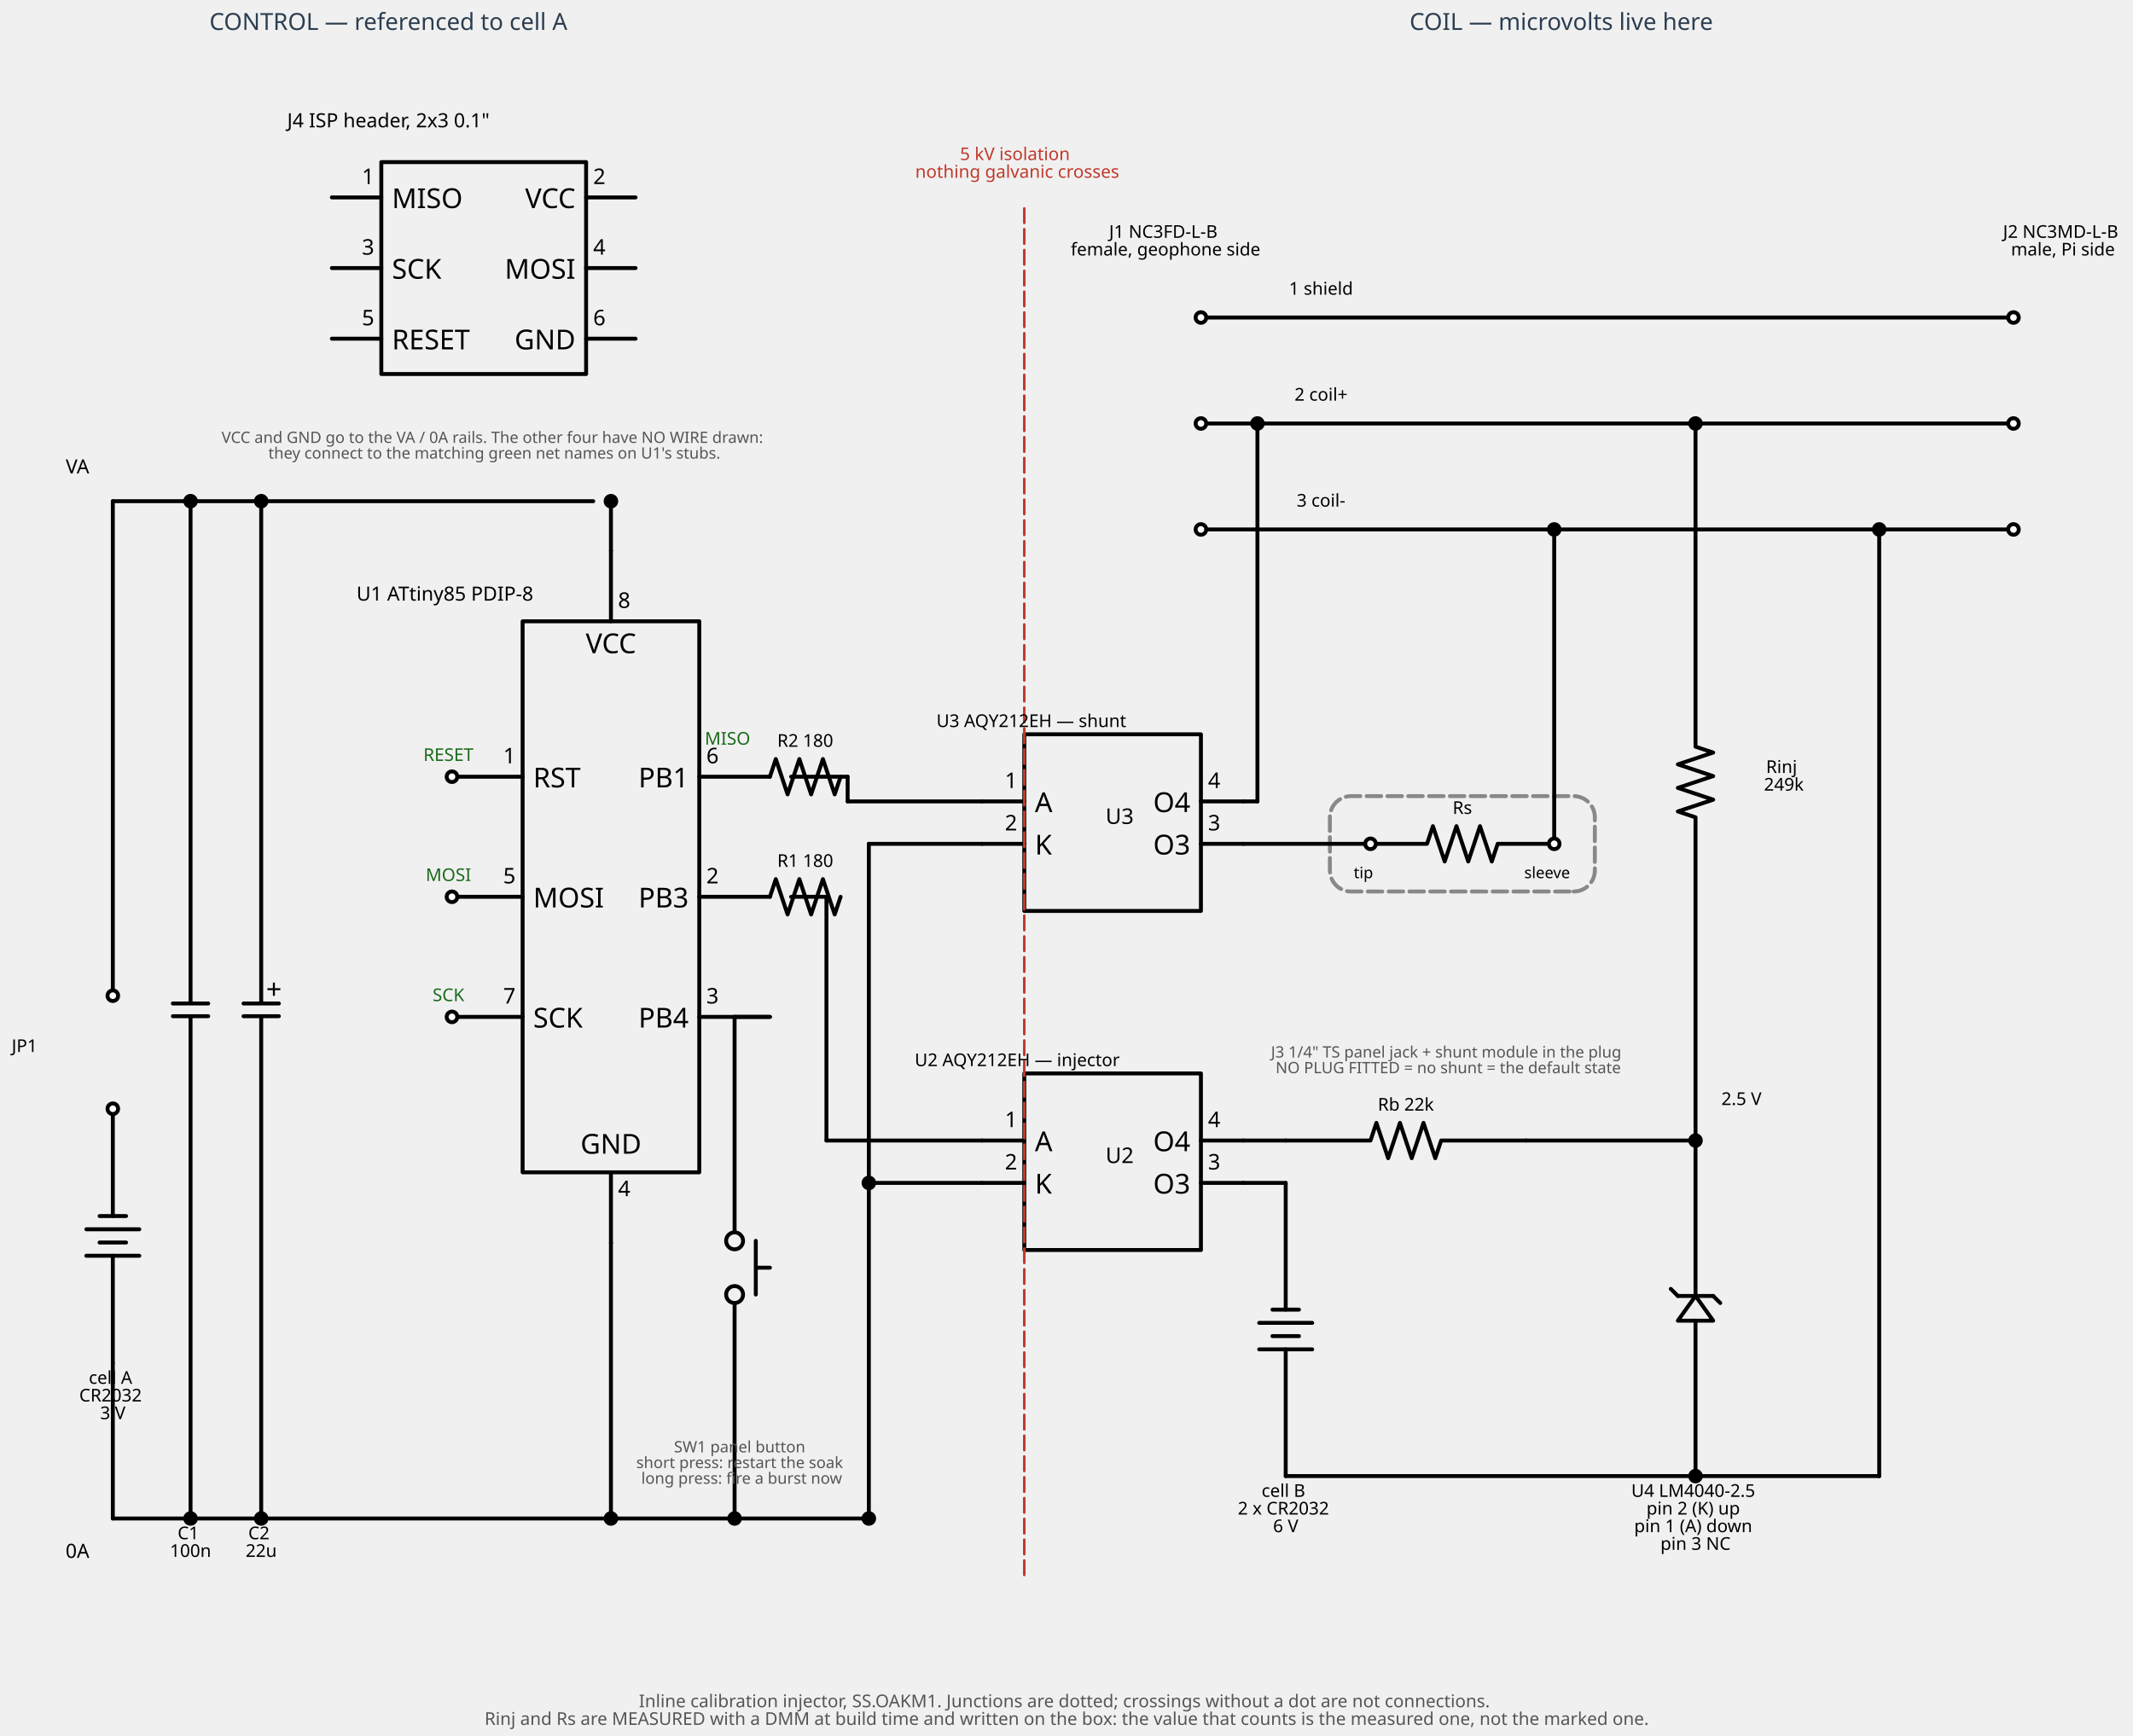
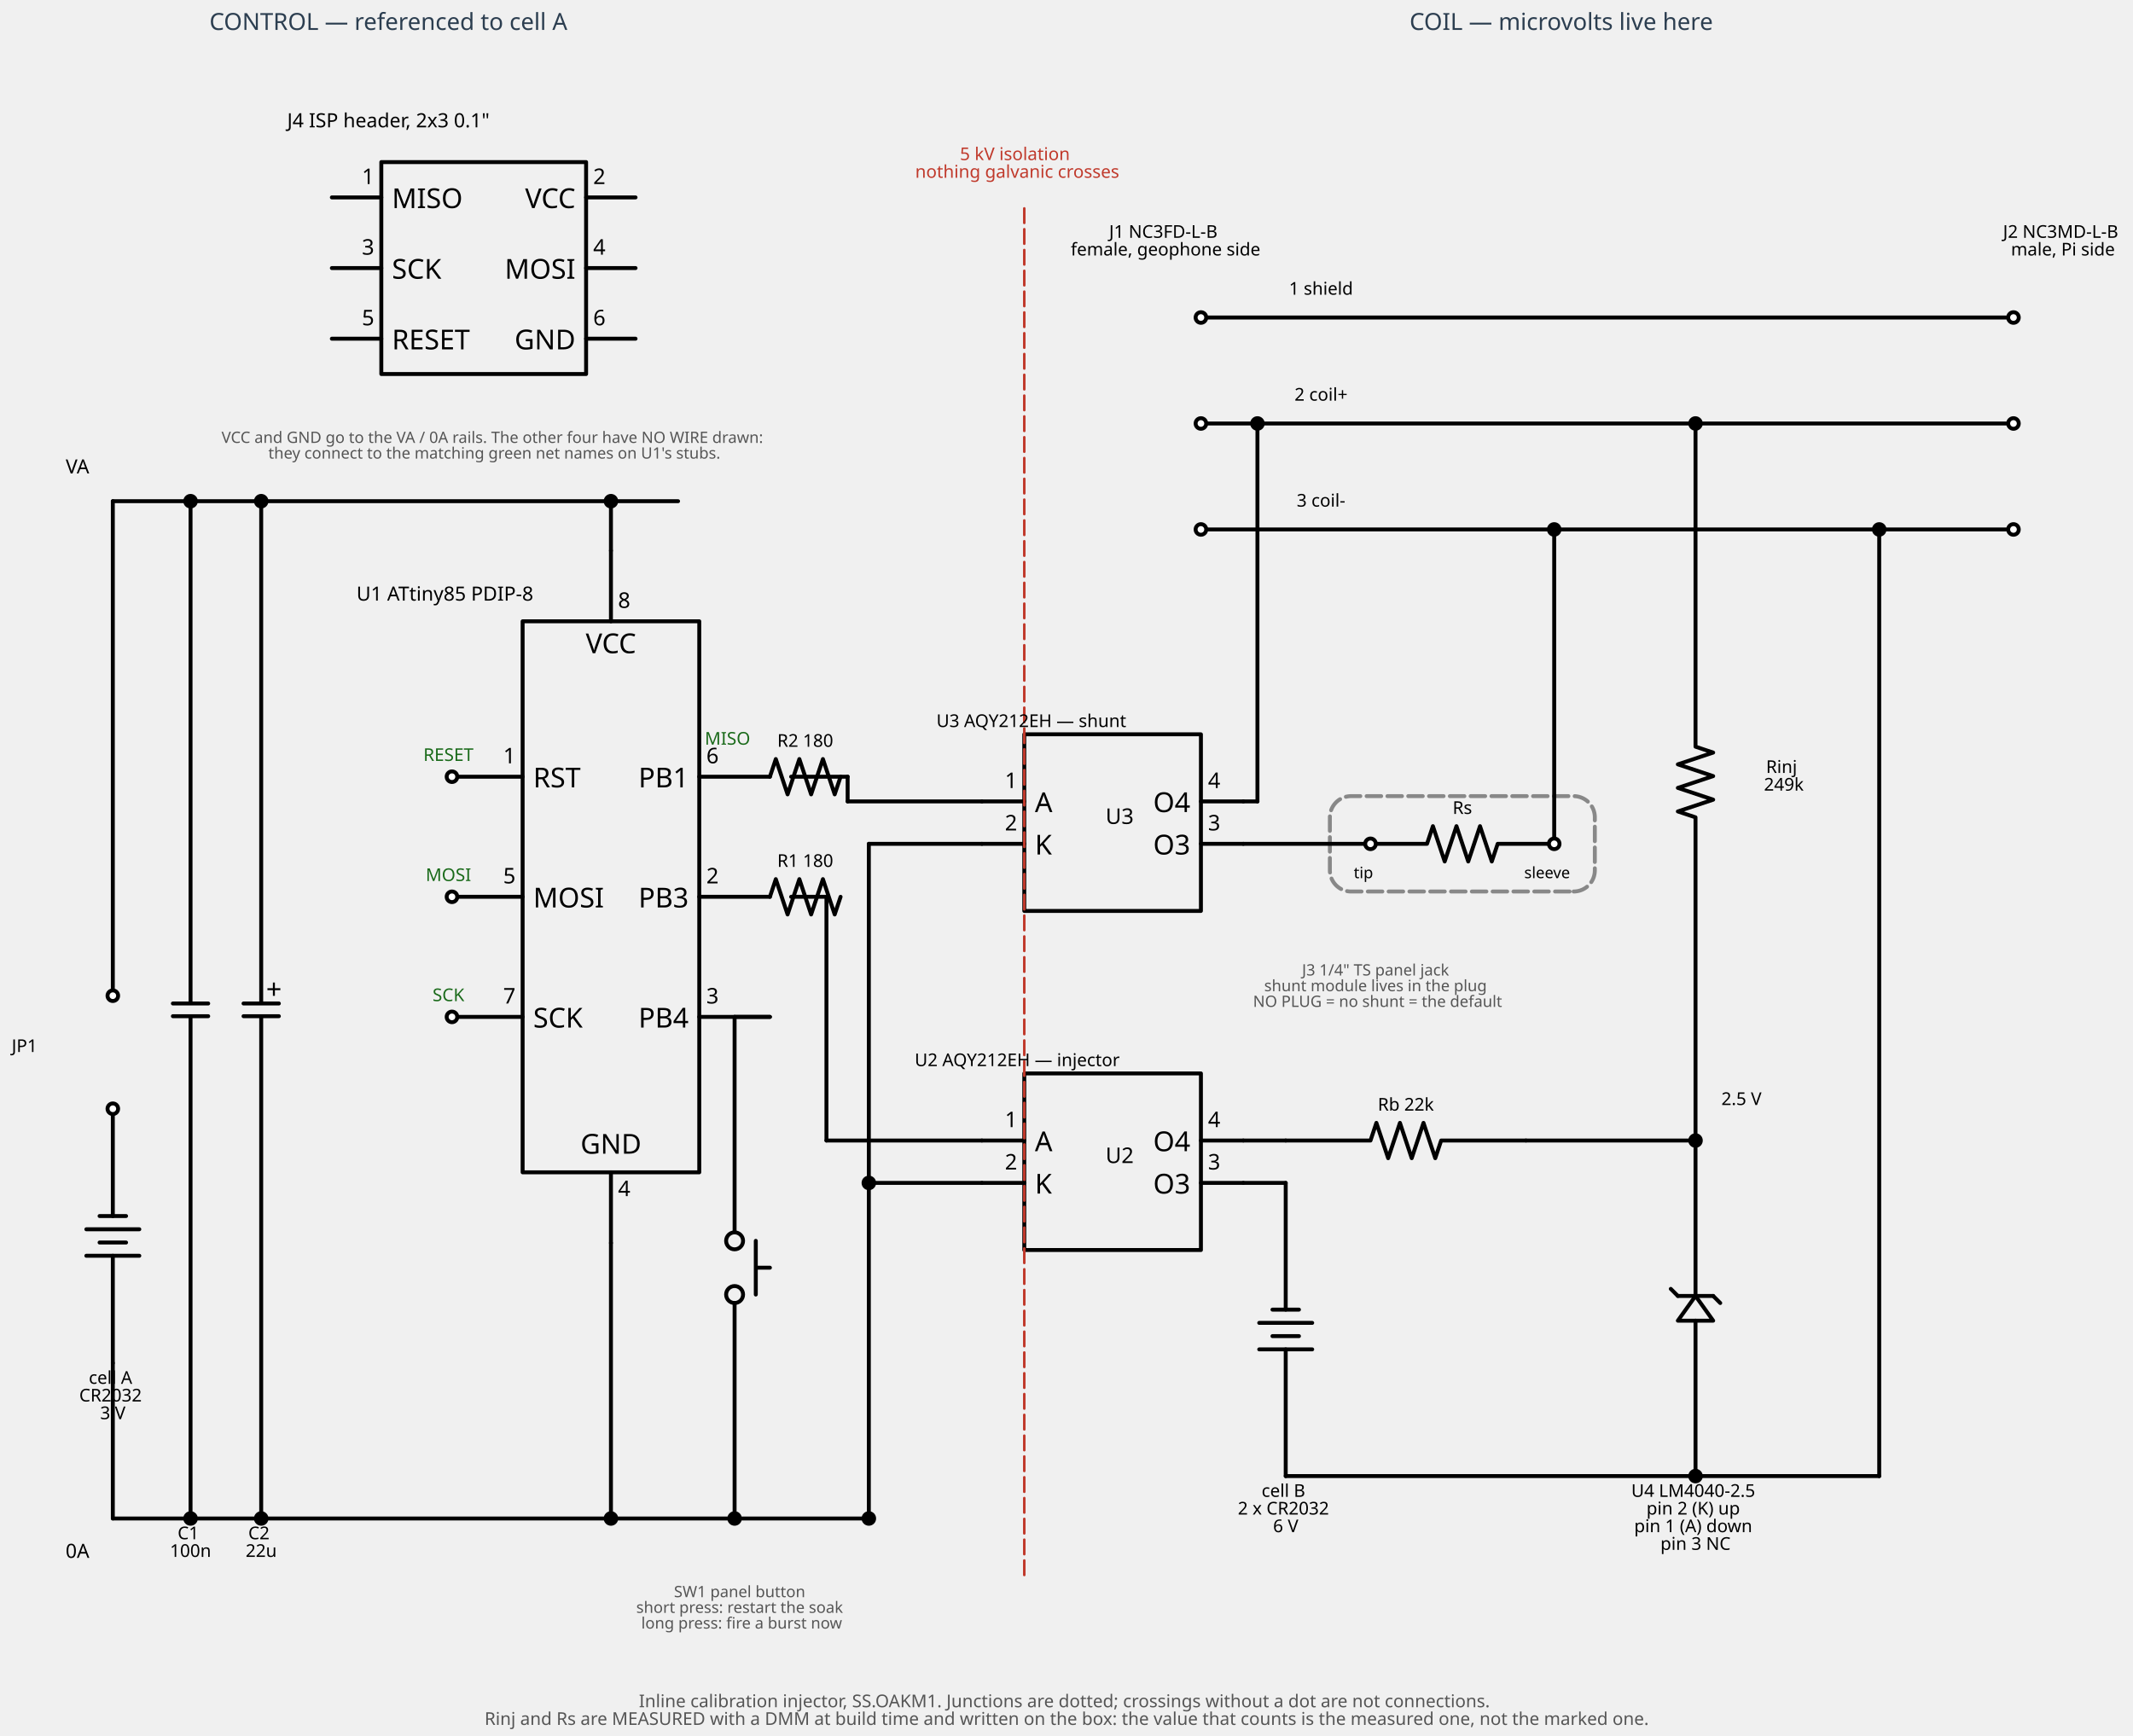
<svg xmlns="http://www.w3.org/2000/svg" xml:lang="en" height="884.6pt" width="1086.788pt" viewBox="-35.884 -809.8 1086.788 884.6">
  <polygon points="765.9,-355.5 766.071,-355.501 766.243,-355.505 766.414,-355.512 766.585,-355.522 766.756,-355.534 766.927,-355.549 767.097,-355.567 767.267,-355.587 767.437,-355.61 767.606,-355.636 767.775,-355.664 767.944,-355.695 768.112,-355.729 768.279,-355.765 768.446,-355.804 768.612,-355.846 768.778,-355.891 768.943,-355.937 769.107,-355.987 769.27,-356.039 769.432,-356.094 769.594,-356.151 769.754,-356.211 769.914,-356.274 770.073,-356.339 770.23,-356.406 770.386,-356.476 770.542,-356.548 770.696,-356.623 770.849,-356.701 771.001,-356.78 771.151,-356.862 771.3,-356.947 771.448,-357.034 771.594,-357.123 771.739,-357.214 771.882,-357.308 772.024,-357.404 772.165,-357.503 772.303,-357.603 772.441,-357.706 772.576,-357.811 772.71,-357.918 772.842,-358.027 772.972,-358.138 773.101,-358.251 773.228,-358.366 773.353,-358.484 773.476,-358.603 773.597,-358.724 773.716,-358.847 773.834,-358.972 773.949,-359.099 774.062,-359.228 774.173,-359.358 774.282,-359.49 774.389,-359.624 774.494,-359.759 774.597,-359.897 774.697,-360.035 774.796,-360.176 774.892,-360.318 774.986,-360.461 775.077,-360.606 775.166,-360.752 775.253,-360.9 775.338,-361.049 775.42,-361.199 775.499,-361.351 775.577,-361.504 775.652,-361.658 775.724,-361.814 775.794,-361.97 775.861,-362.127 775.926,-362.286 775.989,-362.446 776.049,-362.606 776.106,-362.768 776.161,-362.93 776.213,-363.093 776.263,-363.257 776.309,-363.422 776.354,-363.588 776.396,-363.754 776.435,-363.921 776.471,-364.088 776.505,-364.256 776.536,-364.425 776.564,-364.594 776.59,-364.763 776.613,-364.933 776.633,-365.103 776.651,-365.273 776.666,-365.444 776.678,-365.615 776.688,-365.786 776.695,-365.957 776.699,-366.129 776.7,-366.3 776.7,-393.3 776.699,-393.471 776.695,-393.643 776.688,-393.814 776.678,-393.985 776.666,-394.156 776.651,-394.327 776.633,-394.497 776.613,-394.667 776.59,-394.837 776.564,-395.006 776.536,-395.175 776.505,-395.344 776.471,-395.512 776.435,-395.679 776.396,-395.846 776.354,-396.012 776.309,-396.178 776.263,-396.343 776.213,-396.507 776.161,-396.67 776.106,-396.832 776.049,-396.994 775.989,-397.154 775.926,-397.314 775.861,-397.473 775.794,-397.63 775.724,-397.786 775.652,-397.942 775.577,-398.096 775.499,-398.249 775.42,-398.401 775.338,-398.551 775.253,-398.7 775.166,-398.848 775.077,-398.994 774.986,-399.139 774.892,-399.282 774.796,-399.424 774.697,-399.565 774.597,-399.703 774.494,-399.841 774.389,-399.976 774.282,-400.11 774.173,-400.242 774.062,-400.372 773.949,-400.501 773.834,-400.628 773.716,-400.753 773.597,-400.876 773.476,-400.997 773.353,-401.116 773.228,-401.234 773.101,-401.349 772.972,-401.462 772.842,-401.573 772.71,-401.682 772.576,-401.789 772.441,-401.894 772.303,-401.997 772.165,-402.097 772.024,-402.196 771.882,-402.292 771.739,-402.386 771.594,-402.477 771.448,-402.566 771.3,-402.653 771.151,-402.738 771.001,-402.82 770.849,-402.899 770.696,-402.977 770.542,-403.052 770.386,-403.124 770.23,-403.194 770.073,-403.261 769.914,-403.326 769.754,-403.389 769.594,-403.449 769.432,-403.506 769.27,-403.561 769.107,-403.613 768.943,-403.663 768.778,-403.709 768.612,-403.754 768.446,-403.796 768.279,-403.835 768.112,-403.871 767.944,-403.905 767.775,-403.936 767.606,-403.964 767.437,-403.99 767.267,-404.013 767.097,-404.033 766.927,-404.051 766.756,-404.066 766.585,-404.078 766.414,-404.088 766.243,-404.095 766.071,-404.099 765.9,-404.1 652.5,-404.1 652.329,-404.099 652.157,-404.095 651.986,-404.088 651.815,-404.078 651.644,-404.066 651.473,-404.051 651.303,-404.033 651.133,-404.013 650.963,-403.99 650.794,-403.964 650.625,-403.936 650.456,-403.905 650.288,-403.871 650.121,-403.835 649.954,-403.796 649.788,-403.754 649.622,-403.709 649.457,-403.663 649.293,-403.613 649.13,-403.561 648.968,-403.506 648.806,-403.449 648.646,-403.389 648.486,-403.326 648.327,-403.261 648.17,-403.194 648.014,-403.124 647.858,-403.052 647.704,-402.977 647.551,-402.899 647.399,-402.82 647.249,-402.738 647.1,-402.653 646.952,-402.566 646.806,-402.477 646.661,-402.386 646.518,-402.292 646.376,-402.196 646.235,-402.097 646.097,-401.997 645.959,-401.894 645.824,-401.789 645.69,-401.682 645.558,-401.573 645.428,-401.462 645.299,-401.349 645.172,-401.234 645.047,-401.116 644.924,-400.997 644.803,-400.876 644.684,-400.753 644.566,-400.628 644.451,-400.501 644.338,-400.372 644.227,-400.242 644.118,-400.11 644.011,-399.976 643.906,-399.841 643.803,-399.703 643.703,-399.565 643.604,-399.424 643.508,-399.282 643.414,-399.139 643.323,-398.994 643.234,-398.848 643.147,-398.7 643.062,-398.551 642.98,-398.401 642.901,-398.249 642.823,-398.096 642.748,-397.942 642.676,-397.786 642.606,-397.63 642.539,-397.473 642.474,-397.314 642.411,-397.154 642.351,-396.994 642.294,-396.832 642.239,-396.67 642.187,-396.507 642.137,-396.343 642.091,-396.178 642.046,-396.012 642.004,-395.846 641.965,-395.679 641.929,-395.512 641.895,-395.344 641.864,-395.175 641.836,-395.006 641.81,-394.837 641.787,-394.667 641.767,-394.497 641.749,-394.327 641.734,-394.156 641.722,-393.985 641.712,-393.814 641.705,-393.643 641.701,-393.471 641.7,-393.3 641.7,-366.3 641.701,-366.129 641.705,-365.957 641.712,-365.786 641.722,-365.615 641.734,-365.444 641.749,-365.273 641.767,-365.103 641.787,-364.933 641.81,-364.763 641.836,-364.594 641.864,-364.425 641.895,-364.256 641.929,-364.088 641.965,-363.921 642.004,-363.754 642.046,-363.588 642.091,-363.422 642.137,-363.257 642.187,-363.093 642.239,-362.93 642.294,-362.768 642.351,-362.606 642.411,-362.446 642.474,-362.286 642.539,-362.127 642.606,-361.97 642.676,-361.814 642.748,-361.658 642.823,-361.504 642.901,-361.351 642.98,-361.199 643.062,-361.049 643.147,-360.9 643.234,-360.752 643.323,-360.606 643.414,-360.461 643.508,-360.318 643.604,-360.176 643.703,-360.035 643.803,-359.897 643.906,-359.759 644.011,-359.624 644.118,-359.49 644.227,-359.358 644.338,-359.228 644.451,-359.099 644.566,-358.972 644.684,-358.847 644.803,-358.724 644.924,-358.603 645.047,-358.484 645.172,-358.366 645.299,-358.251 645.428,-358.138 645.558,-358.027 645.69,-357.918 645.824,-357.811 645.959,-357.706 646.097,-357.603 646.235,-357.503 646.376,-357.404 646.518,-357.308 646.661,-357.214 646.806,-357.123 646.952,-357.034 647.1,-356.947 647.249,-356.862 647.399,-356.78 647.551,-356.701 647.704,-356.623 647.858,-356.548 648.014,-356.476 648.17,-356.406 648.327,-356.339 648.486,-356.274 648.646,-356.211 648.806,-356.151 648.968,-356.094 649.13,-356.039 649.293,-355.987 649.457,-355.937 649.622,-355.891 649.788,-355.846 649.954,-355.804 650.121,-355.765 650.288,-355.729 650.456,-355.695 650.625,-355.664 650.794,-355.636 650.963,-355.61 651.133,-355.587 651.303,-355.567 651.473,-355.549 651.644,-355.534 651.815,-355.522 651.986,-355.512 652.157,-355.505 652.329,-355.501 652.5,-355.5 765.9,-355.5 " style="stroke:#888;fill:none;stroke-width:2.0;stroke-dasharray:7.4,3.2;stroke-linecap:round;stroke-linejoin:round;" />
  <polygon points="819,-136.8 828,-149.4 837,-136.8 " style="stroke:black;fill:none;stroke-width:2.0;stroke-dasharray:-;stroke-linecap:round;stroke-linejoin:round;" />
  <circle cx="338.4" cy="-177.48" r="4.32" style="stroke:black;fill:none;stroke-width:2.0;stroke-dasharray:-;" />
  <circle cx="338.4" cy="-150.12" r="4.32" style="stroke:black;fill:none;stroke-width:2.0;stroke-dasharray:-;" />
  <path d="M 576.0,-648.0 L 783,-648 L 990,-648" style="stroke:black;fill:none;stroke-width:2.0;stroke-dasharray:-;stroke-linecap:round;stroke-linejoin:round;" />
  <path d="M 576.0,-594.0 L 783,-594 L 990,-594" style="stroke:black;fill:none;stroke-width:2.0;stroke-dasharray:-;stroke-linecap:round;stroke-linejoin:round;" />
  <path d="M 576.0,-540.0 L 783,-540 L 990,-540" style="stroke:black;fill:none;stroke-width:2.0;stroke-dasharray:-;stroke-linecap:round;stroke-linejoin:round;" />
  <path d="M 486.0,-345.6 L 576,-345.6 L 576,-435.6 L 486,-435.6 L 486,-345.6" style="stroke:black;fill:none;stroke-width:2.0;stroke-dasharray:-;stroke-linecap:round;stroke-linejoin:round;" />
  <path d="M 486.0,-401.4 L 464.4,-401.4" style="stroke:black;fill:none;stroke-width:2.0;stroke-dasharray:-;stroke-linecap:round;stroke-linejoin:round;" />
  <path d="M 486.0,-379.8 L 464.4,-379.8" style="stroke:black;fill:none;stroke-width:2.0;stroke-dasharray:-;stroke-linecap:round;stroke-linejoin:round;" />
  <path d="M 576.0,-401.4 L 597.6,-401.4" style="stroke:black;fill:none;stroke-width:2.0;stroke-dasharray:-;stroke-linecap:round;stroke-linejoin:round;" />
  <path d="M 576.0,-379.8 L 597.6,-379.8" style="stroke:black;fill:none;stroke-width:2.0;stroke-dasharray:-;stroke-linecap:round;stroke-linejoin:round;" />
  <path d="M 597.6,-401.4 L 601.2,-401.4 L 604.8,-401.4" style="stroke:black;fill:none;stroke-width:2.0;stroke-dasharray:-;stroke-linecap:round;stroke-linejoin:round;" />
  <path d="M 604.8,-401.4 L 604.8,-497.7 L 604.8,-594" style="stroke:black;fill:none;stroke-width:2.0;stroke-dasharray:-;stroke-linecap:round;stroke-linejoin:round;" />
  <path d="M 597.6,-379.8 L 630,-379.8 L 662.4,-379.8" style="stroke:black;fill:none;stroke-width:2.0;stroke-dasharray:-;stroke-linecap:round;stroke-linejoin:round;" />
  <path d="M 662.4,-379.8 L 691.2,-379.8 L 694.2,-388.8 L 700.2,-370.8 L 706.2,-388.8 L 712.2,-370.8 L 718.2,-388.8 L 724.2,-370.8 L 727.2,-379.8 L 756,-379.8" style="stroke:black;fill:none;stroke-width:2.0;stroke-dasharray:-;stroke-linecap:round;stroke-linejoin:round;" />
  <path d="M 756.0,-379.8 L 756,-459.9 L 756,-540" style="stroke:black;fill:none;stroke-width:2.0;stroke-dasharray:-;stroke-linecap:round;stroke-linejoin:round;" />
  <path d="M 486.0,-172.8 L 576,-172.8 L 576,-262.8 L 486,-262.8 L 486,-172.8" style="stroke:black;fill:none;stroke-width:2.0;stroke-dasharray:-;stroke-linecap:round;stroke-linejoin:round;" />
  <path d="M 486.0,-228.6 L 464.4,-228.6" style="stroke:black;fill:none;stroke-width:2.0;stroke-dasharray:-;stroke-linecap:round;stroke-linejoin:round;" />
  <path d="M 486.0,-207.0 L 464.4,-207" style="stroke:black;fill:none;stroke-width:2.0;stroke-dasharray:-;stroke-linecap:round;stroke-linejoin:round;" />
  <path d="M 576.0,-228.6 L 597.6,-228.6" style="stroke:black;fill:none;stroke-width:2.0;stroke-dasharray:-;stroke-linecap:round;stroke-linejoin:round;" />
  <path d="M 576.0,-207.0 L 597.6,-207" style="stroke:black;fill:none;stroke-width:2.0;stroke-dasharray:-;stroke-linecap:round;stroke-linejoin:round;" />
  <path d="M 597.6,-228.6 L 608.4,-228.6 L 619.2,-228.6" style="stroke:black;fill:none;stroke-width:2.0;stroke-dasharray:-;stroke-linecap:round;stroke-linejoin:round;" />
  <path d="M 619.2,-228.6 L 662.4,-228.6 L 665.4,-237.6 L 671.4,-219.6 L 677.4,-237.6 L 683.4,-219.6 L 689.4,-237.6 L 695.4,-219.6 L 698.4,-228.6 L 741.6,-228.6" style="stroke:black;fill:none;stroke-width:2.0;stroke-dasharray:-;stroke-linecap:round;stroke-linejoin:round;" />
  <path d="M 741.6,-228.6 L 784.8,-228.6 L 828,-228.6" style="stroke:black;fill:none;stroke-width:2.0;stroke-dasharray:-;stroke-linecap:round;stroke-linejoin:round;" />
  <path d="M 828.0,-57.6 L 828,-136.8 M 819,-149.4 L 837,-149.4 M 828,-149.4 L 828,-228.6" style="stroke:black;fill:none;stroke-width:2.0;stroke-dasharray:-;stroke-linecap:round;stroke-linejoin:round;" />
  <path d="M 819.0,-149.4 L 815.4,-153" style="stroke:black;fill:none;stroke-width:2.0;stroke-dasharray:-;stroke-linecap:round;stroke-linejoin:round;" />
  <path d="M 837.0,-149.4 L 840.6,-145.8" style="stroke:black;fill:none;stroke-width:2.0;stroke-dasharray:-;stroke-linecap:round;stroke-linejoin:round;" />
  <path d="M 828.0,-228.6 L 828,-393.3 L 819,-396.3 L 837,-402.3 L 819,-408.3 L 837,-414.3 L 819,-420.3 L 837,-426.3 L 828,-429.3 L 828,-594" style="stroke:black;fill:none;stroke-width:2.0;stroke-dasharray:-;stroke-linecap:round;stroke-linejoin:round;" />
  <path d="M 828.0,-57.6 L 874.8,-57.6 L 921.6,-57.6" style="stroke:black;fill:none;stroke-width:2.0;stroke-dasharray:-;stroke-linecap:round;stroke-linejoin:round;" />
  <path d="M 921.6,-57.6 L 921.6,-298.8 L 921.6,-540" style="stroke:black;fill:none;stroke-width:2.0;stroke-dasharray:-;stroke-linecap:round;stroke-linejoin:round;" />
  <path d="M 828.0,-57.6 L 723.6,-57.6 L 619.2,-57.6" style="stroke:black;fill:none;stroke-width:2.0;stroke-dasharray:-;stroke-linecap:round;stroke-linejoin:round;" />
  <path d="M 619.2,-57.6 L 619.2,-122.175 M 619.2,-142.425 L 619.2,-207" style="stroke:black;fill:none;stroke-width:2.0;stroke-dasharray:-;stroke-linecap:round;stroke-linejoin:round;" />
  <path d="M 605.7,-122.175 L 632.7,-122.175" style="stroke:black;fill:none;stroke-width:2.0;stroke-dasharray:-;stroke-linecap:round;stroke-linejoin:round;" />
  <path d="M 612.45,-128.925 L 625.95,-128.925" style="stroke:black;fill:none;stroke-width:2.0;stroke-dasharray:-;stroke-linecap:round;stroke-linejoin:round;" />
  <path d="M 605.7,-135.675 L 632.7,-135.675" style="stroke:black;fill:none;stroke-width:2.0;stroke-dasharray:-;stroke-linecap:round;stroke-linejoin:round;" />
  <path d="M 612.45,-142.425 L 625.95,-142.425" style="stroke:black;fill:none;stroke-width:2.0;stroke-dasharray:-;stroke-linecap:round;stroke-linejoin:round;" />
  <path d="M 619.2,-207.0 L 608.4,-207 L 597.6,-207" style="stroke:black;fill:none;stroke-width:2.0;stroke-dasharray:-;stroke-linecap:round;stroke-linejoin:round;" />
  <path d="M 486.0,-7.2 L 486,-356.4 L 486,-705.6" style="stroke:#c0392b;fill:none;stroke-width:1.3;stroke-dasharray:7.4,3.2;stroke-linecap:round;stroke-linejoin:round;" />
  <path d="M 21.6,-36.0 L 214.2,-36 L 406.8,-36" style="stroke:black;fill:none;stroke-width:2.0;stroke-dasharray:-;stroke-linecap:round;stroke-linejoin:round;" />
-   <path d="M 21.6,-554.4 L 144,-554.4 L 266.4,-554.4" style="stroke:black;fill:none;stroke-width:2.0;stroke-dasharray:-;stroke-linecap:round;stroke-linejoin:round;" />
+   <path d="M 21.6,-554.4 L 165.6,-554.4 L 309.6,-554.4" style="stroke:black;fill:none;stroke-width:2.0;stroke-dasharray:-;stroke-linecap:round;stroke-linejoin:round;" />
  <path d="M 21.6,-36.0 L 21.6,-75.6 L 21.6,-115.2" style="stroke:black;fill:none;stroke-width:2.0;stroke-dasharray:-;stroke-linecap:round;stroke-linejoin:round;" />
  <path d="M 21.6,-115.2 L 21.6,-169.875 M 21.6,-190.125 L 21.6,-244.8" style="stroke:black;fill:none;stroke-width:2.0;stroke-dasharray:-;stroke-linecap:round;stroke-linejoin:round;" />
  <path d="M 8.1,-169.875 L 35.1,-169.875" style="stroke:black;fill:none;stroke-width:2.0;stroke-dasharray:-;stroke-linecap:round;stroke-linejoin:round;" />
  <path d="M 14.85,-176.625 L 28.35,-176.625" style="stroke:black;fill:none;stroke-width:2.0;stroke-dasharray:-;stroke-linecap:round;stroke-linejoin:round;" />
  <path d="M 8.1,-183.375 L 35.1,-183.375" style="stroke:black;fill:none;stroke-width:2.0;stroke-dasharray:-;stroke-linecap:round;stroke-linejoin:round;" />
  <path d="M 14.85,-190.125 L 28.35,-190.125" style="stroke:black;fill:none;stroke-width:2.0;stroke-dasharray:-;stroke-linecap:round;stroke-linejoin:round;" />
  <path d="M 21.6,-302.4 L 21.6,-428.4 L 21.6,-554.4" style="stroke:black;fill:none;stroke-width:2.0;stroke-dasharray:-;stroke-linecap:round;stroke-linejoin:round;" />
  <path d="M 61.2,-554.4 L 61.2,-298.44 M 70.2,-298.44 L 52.2,-298.44 M 70.2,-291.96 L 52.2,-291.96 M 61.2,-291.96 L 61.2,-36" style="stroke:black;fill:none;stroke-width:2.0;stroke-dasharray:-;stroke-linecap:round;stroke-linejoin:round;" />
  <path d="M 97.2,-554.4 L 97.2,-298.44 M 106.2,-298.44 L 88.2,-298.44 M 106.2,-291.96 L 88.2,-291.96 M 97.2,-291.96 L 97.2,-36" style="stroke:black;fill:none;stroke-width:2.0;stroke-dasharray:-;stroke-linecap:round;stroke-linejoin:round;" />
  <path d="M 230.4,-212.4 L 320.4,-212.4 L 320.4,-493.2 L 230.4,-493.2 L 230.4,-212.4" style="stroke:black;fill:none;stroke-width:2.0;stroke-dasharray:-;stroke-linecap:round;stroke-linejoin:round;" />
  <path d="M 230.4,-414.0 L 194.4,-414" style="stroke:black;fill:none;stroke-width:2.0;stroke-dasharray:-;stroke-linecap:round;stroke-linejoin:round;" />
  <path d="M 230.4,-352.8 L 194.4,-352.8" style="stroke:black;fill:none;stroke-width:2.0;stroke-dasharray:-;stroke-linecap:round;stroke-linejoin:round;" />
  <path d="M 230.4,-291.6 L 194.4,-291.6" style="stroke:black;fill:none;stroke-width:2.0;stroke-dasharray:-;stroke-linecap:round;stroke-linejoin:round;" />
  <path d="M 320.4,-414.0 L 356.4,-414" style="stroke:black;fill:none;stroke-width:2.0;stroke-dasharray:-;stroke-linecap:round;stroke-linejoin:round;" />
  <path d="M 320.4,-352.8 L 356.4,-352.8" style="stroke:black;fill:none;stroke-width:2.0;stroke-dasharray:-;stroke-linecap:round;stroke-linejoin:round;" />
  <path d="M 320.4,-291.6 L 356.4,-291.6" style="stroke:black;fill:none;stroke-width:2.0;stroke-dasharray:-;stroke-linecap:round;stroke-linejoin:round;" />
  <path d="M 275.4,-493.2 L 275.4,-529.2" style="stroke:black;fill:none;stroke-width:2.0;stroke-dasharray:-;stroke-linecap:round;stroke-linejoin:round;" />
  <path d="M 275.4,-212.4 L 275.4,-176.4" style="stroke:black;fill:none;stroke-width:2.0;stroke-dasharray:-;stroke-linecap:round;stroke-linejoin:round;" />
  <path d="M 275.4,-529.2 L 275.4,-541.8 L 275.4,-554.4" style="stroke:black;fill:none;stroke-width:2.0;stroke-dasharray:-;stroke-linecap:round;stroke-linejoin:round;" />
  <path d="M 275.4,-176.4 L 275.4,-106.2 L 275.4,-36" style="stroke:black;fill:none;stroke-width:2.0;stroke-dasharray:-;stroke-linecap:round;stroke-linejoin:round;" />
  <path d="M 356.4,-352.8 L 359.4,-361.8 L 365.4,-343.8 L 371.4,-361.8 L 377.4,-343.8 L 383.4,-361.8 L 389.4,-343.8 L 392.4,-352.8" style="stroke:black;fill:none;stroke-width:2.0;stroke-dasharray:-;stroke-linecap:round;stroke-linejoin:round;" />
  <path d="M 367.2,-352.8 L 376.2,-352.8 L 385.2,-352.8" style="stroke:black;fill:none;stroke-width:2.0;stroke-dasharray:-;stroke-linecap:round;stroke-linejoin:round;" />
  <path d="M 385.2,-352.8 L 385.2,-290.7 L 385.2,-228.6" style="stroke:black;fill:none;stroke-width:2.0;stroke-dasharray:-;stroke-linecap:round;stroke-linejoin:round;" />
  <path d="M 385.2,-228.6 L 424.8,-228.6 L 464.4,-228.6" style="stroke:black;fill:none;stroke-width:2.0;stroke-dasharray:-;stroke-linecap:round;stroke-linejoin:round;" />
  <path d="M 356.4,-414.0 L 359.4,-423 L 365.4,-405 L 371.4,-423 L 377.4,-405 L 383.4,-423 L 389.4,-405 L 392.4,-414" style="stroke:black;fill:none;stroke-width:2.0;stroke-dasharray:-;stroke-linecap:round;stroke-linejoin:round;" />
  <path d="M 367.2,-414.0 L 381.6,-414 L 396,-414" style="stroke:black;fill:none;stroke-width:2.0;stroke-dasharray:-;stroke-linecap:round;stroke-linejoin:round;" />
  <path d="M 396.0,-414.0 L 396,-407.7 L 396,-401.4" style="stroke:black;fill:none;stroke-width:2.0;stroke-dasharray:-;stroke-linecap:round;stroke-linejoin:round;" />
  <path d="M 396.0,-401.4 L 430.2,-401.4 L 464.4,-401.4" style="stroke:black;fill:none;stroke-width:2.0;stroke-dasharray:-;stroke-linecap:round;stroke-linejoin:round;" />
  <path d="M 464.4,-379.8 L 435.6,-379.8 L 406.8,-379.8" style="stroke:black;fill:none;stroke-width:2.0;stroke-dasharray:-;stroke-linecap:round;stroke-linejoin:round;" />
  <path d="M 406.8,-379.8 L 406.8,-207.9 L 406.8,-36" style="stroke:black;fill:none;stroke-width:2.0;stroke-dasharray:-;stroke-linecap:round;stroke-linejoin:round;" />
  <path d="M 464.4,-207.0 L 435.6,-207 L 406.8,-207" style="stroke:black;fill:none;stroke-width:2.0;stroke-dasharray:-;stroke-linecap:round;stroke-linejoin:round;" />
  <path d="M 356.4,-291.6 L 347.4,-291.6 L 338.4,-291.6" style="stroke:black;fill:none;stroke-width:2.0;stroke-dasharray:-;stroke-linecap:round;stroke-linejoin:round;" />
  <path d="M 338.4,-291.6 L 338.4,-181.8 M 349.2,-177.48 L 349.2,-150.12 M 349.2,-163.8 L 356.4,-163.8 M 338.4,-145.8 L 338.4,-36" style="stroke:black;fill:none;stroke-width:2.0;stroke-dasharray:-;stroke-linecap:round;stroke-linejoin:round;" />
  <path d="M 158.4,-619.2 L 262.74,-619.2 L 262.74,-727.2 L 158.4,-727.2 L 158.4,-619.2" style="stroke:black;fill:none;stroke-width:2.0;stroke-dasharray:-;stroke-linecap:round;stroke-linejoin:round;" />
  <path d="M 158.4,-709.2 L 133.2,-709.2" style="stroke:black;fill:none;stroke-width:2.0;stroke-dasharray:-;stroke-linecap:round;stroke-linejoin:round;" />
  <path d="M 158.4,-673.2 L 133.2,-673.2" style="stroke:black;fill:none;stroke-width:2.0;stroke-dasharray:-;stroke-linecap:round;stroke-linejoin:round;" />
  <path d="M 158.4,-637.2 L 133.2,-637.2" style="stroke:black;fill:none;stroke-width:2.0;stroke-dasharray:-;stroke-linecap:round;stroke-linejoin:round;" />
  <path d="M 262.74,-709.2 L 287.94,-709.2" style="stroke:black;fill:none;stroke-width:2.0;stroke-dasharray:-;stroke-linecap:round;stroke-linejoin:round;" />
  <path d="M 262.74,-673.2 L 287.94,-673.2" style="stroke:black;fill:none;stroke-width:2.0;stroke-dasharray:-;stroke-linecap:round;stroke-linejoin:round;" />
  <path d="M 262.74,-637.2 L 287.94,-637.2" style="stroke:black;fill:none;stroke-width:2.0;stroke-dasharray:-;stroke-linecap:round;stroke-linejoin:round;" />
  <text x="637.2" y="-672.12" dominant-baseline="central" fill="black" font-size="9" font-family="sans" text-anchor="middle">
    <tspan x="637.2" dy="9">1  shield</tspan>
  </text>
  <text x="637.2" y="-618.12" dominant-baseline="central" fill="black" font-size="9" font-family="sans" text-anchor="middle">
    <tspan x="637.2" dy="9">2  coil+</tspan>
  </text>
  <text x="637.2" y="-564.12" dominant-baseline="central" fill="black" font-size="9" font-family="sans" text-anchor="middle">
    <tspan x="637.2" dy="9">3  coil-</tspan>
  </text>
  <text x="558.0" y="-701.1" dominant-baseline="central" fill="black" font-size="9" font-family="sans" text-anchor="middle">
    <tspan x="558.0" dy="9">J1  NC3FD-L-B</tspan>
    <tspan x="558.0" dy="9">female, geophone side</tspan>
  </text>
  <text x="1015.2" y="-701.1" dominant-baseline="central" fill="black" font-size="9" font-family="sans" text-anchor="middle">
    <tspan x="1015.2" dy="9">J2  NC3MD-L-B</tspan>
    <tspan x="1015.2" dy="9">male, Pi side</tspan>
  </text>
  <text x="482.4" y="-416.0" dominant-baseline="ideographic" fill="black" font-size="11" font-family="sans" text-anchor="end">
    <tspan x="482.4" dy="11">1</tspan>
  </text>
  <text x="491.4" y="-415.4" dominant-baseline="central" fill="black" font-size="14" font-family="sans" text-anchor="start">
    <tspan x="491.4" dy="14">A</tspan>
  </text>
  <text x="482.4" y="-394.4" dominant-baseline="ideographic" fill="black" font-size="11" font-family="sans" text-anchor="end">
    <tspan x="482.4" dy="11">2</tspan>
  </text>
  <text x="491.4" y="-393.8" dominant-baseline="central" fill="black" font-size="14" font-family="sans" text-anchor="start">
    <tspan x="491.4" dy="14">K</tspan>
  </text>
  <text x="579.6" y="-416.0" dominant-baseline="ideographic" fill="black" font-size="11" font-family="sans" text-anchor="start">
    <tspan x="579.6" dy="11">4</tspan>
  </text>
  <text x="570.6" y="-415.4" dominant-baseline="central" fill="black" font-size="14" font-family="sans" text-anchor="end">
    <tspan x="570.6" dy="14">O4</tspan>
  </text>
  <text x="579.6" y="-394.4" dominant-baseline="ideographic" fill="black" font-size="11" font-family="sans" text-anchor="start">
    <tspan x="579.6" dy="11">3</tspan>
  </text>
  <text x="570.6" y="-393.8" dominant-baseline="central" fill="black" font-size="14" font-family="sans" text-anchor="end">
    <tspan x="570.6" dy="14">O3</tspan>
  </text>
  <text x="534.6" y="-405.2" dominant-baseline="central" fill="black" font-size="11" font-family="sans" text-anchor="middle">
    <tspan x="534.6" dy="11">U3</tspan>
  </text>
  <text x="489.6" y="-451.8" dominant-baseline="central" fill="black" font-size="9" font-family="sans" text-anchor="middle">
    <tspan x="489.6" dy="9">U3  AQY212EH — shunt</tspan>
  </text>
  <text x="709.2" y="-401.4" dominant-baseline="ideographic" fill="black" font-size="9" font-family="sans" text-anchor="middle">
    <tspan x="709.2" dy="9">Rs</tspan>
  </text>
  <text x="658.8" y="-373.4" dominant-baseline="central" fill="black" font-size="8" font-family="sans" text-anchor="middle">
    <tspan x="658.8" dy="8">tip</tspan>
  </text>
  <text x="752.4" y="-373.4" dominant-baseline="central" fill="black" font-size="8" font-family="sans" text-anchor="middle">
    <tspan x="752.4" dy="8">sleeve</tspan>
  </text>
-   <text x="702.0" y="-282.0" dominant-baseline="central" fill="#555" font-size="8" font-family="sans" text-anchor="middle">
-     <tspan x="702.0" dy="8">J3  1/4" TS panel jack  +  shunt module in the plug</tspan>
-     <tspan x="702.0" dy="8">NO PLUG FITTED = no shunt = the default state</tspan>
+   <text x="666.0" y="-323.8" dominant-baseline="central" fill="#555" font-size="8" font-family="sans" text-anchor="middle">
+     <tspan x="666.0" dy="8">J3  1/4" TS panel jack</tspan>
+     <tspan x="666.0" dy="8">shunt module lives in the plug</tspan>
+     <tspan x="666.0" dy="8">NO PLUG = no shunt = the default</tspan>
  </text>
  <text x="482.4" y="-243.2" dominant-baseline="ideographic" fill="black" font-size="11" font-family="sans" text-anchor="end">
    <tspan x="482.4" dy="11">1</tspan>
  </text>
  <text x="491.4" y="-242.6" dominant-baseline="central" fill="black" font-size="14" font-family="sans" text-anchor="start">
    <tspan x="491.4" dy="14">A</tspan>
  </text>
  <text x="482.4" y="-221.6" dominant-baseline="ideographic" fill="black" font-size="11" font-family="sans" text-anchor="end">
    <tspan x="482.4" dy="11">2</tspan>
  </text>
  <text x="491.4" y="-221.0" dominant-baseline="central" fill="black" font-size="14" font-family="sans" text-anchor="start">
    <tspan x="491.4" dy="14">K</tspan>
  </text>
  <text x="579.6" y="-243.2" dominant-baseline="ideographic" fill="black" font-size="11" font-family="sans" text-anchor="start">
    <tspan x="579.6" dy="11">4</tspan>
  </text>
  <text x="570.6" y="-242.6" dominant-baseline="central" fill="black" font-size="14" font-family="sans" text-anchor="end">
    <tspan x="570.6" dy="14">O4</tspan>
  </text>
  <text x="579.6" y="-221.6" dominant-baseline="ideographic" fill="black" font-size="11" font-family="sans" text-anchor="start">
    <tspan x="579.6" dy="11">3</tspan>
  </text>
  <text x="570.6" y="-221.0" dominant-baseline="central" fill="black" font-size="14" font-family="sans" text-anchor="end">
    <tspan x="570.6" dy="14">O3</tspan>
  </text>
  <text x="534.6" y="-232.4" dominant-baseline="central" fill="black" font-size="11" font-family="sans" text-anchor="middle">
    <tspan x="534.6" dy="11">U2</tspan>
  </text>
  <text x="482.4" y="-279" dominant-baseline="central" fill="black" font-size="9" font-family="sans" text-anchor="middle">
    <tspan x="482.4" dy="9">U2  AQY212EH — injector</tspan>
  </text>
  <text x="680.4" y="-250.2" dominant-baseline="ideographic" fill="black" font-size="9" font-family="sans" text-anchor="middle">
    <tspan x="680.4" dy="9">Rb 22k</tspan>
  </text>
  <text x="851.4" y="-259.2" dominant-baseline="central" fill="black" font-size="9" font-family="sans" text-anchor="middle">
    <tspan x="851.4" dy="9">2.5 V</tspan>
  </text>
  <text x="828.0" y="-63.0" dominant-baseline="hanging" fill="black" font-size="9" font-family="sans" text-anchor="middle">
    <tspan x="828.0" dy="9">U4  LM4040-2.5</tspan>
    <tspan x="828.0" dy="9">pin 2 (K) up</tspan>
    <tspan x="828.0" dy="9">pin 1 (A) down</tspan>
    <tspan x="828.0" dy="9">pin 3 NC</tspan>
  </text>
  <text x="873.0" y="-428.4" dominant-baseline="central" fill="black" font-size="9" font-family="sans" text-anchor="middle">
    <tspan x="873.0" dy="9">Rinj</tspan>
    <tspan x="873.0" dy="9">249k</tspan>
  </text>
  <text x="619.2" y="-63.0" dominant-baseline="hanging" fill="black" font-size="9" font-family="sans" text-anchor="middle">
    <tspan x="619.2" dy="9">cell B</tspan>
    <tspan x="619.2" dy="9">2 x CR2032</tspan>
    <tspan x="619.2" dy="9">6 V</tspan>
  </text>
  <text x="482.4" y="-740.7" dominant-baseline="central" fill="#c0392b" font-size="9" font-family="sans" text-anchor="middle">
    <tspan x="482.4" dy="9">5 kV isolation</tspan>
    <tspan x="482.4" dy="9">nothing galvanic crosses</tspan>
  </text>
  <text x="3.6" y="-582.4" dominant-baseline="central" fill="black" font-size="10" font-family="sans" text-anchor="middle">
    <tspan x="3.6" dy="10">VA</tspan>
  </text>
  <text x="3.6" y="-29.8" dominant-baseline="central" fill="black" font-size="10" font-family="sans" text-anchor="middle">
    <tspan x="3.6" dy="10">0A</tspan>
  </text>
  <text x="21.6" y="-120.6" dominant-baseline="hanging" fill="black" font-size="9" font-family="sans" text-anchor="middle">
    <tspan x="21.6" dy="9">cell A</tspan>
    <tspan x="21.6" dy="9">CR2032</tspan>
    <tspan x="21.6" dy="9">3 V</tspan>
  </text>
  <text x="-23.4" y="-286.2" dominant-baseline="central" fill="black" font-size="9" font-family="sans" text-anchor="middle">
    <tspan x="-23.4" dy="9">JP1</tspan>
  </text>
  <text x="61.2" y="-41.4" dominant-baseline="hanging" fill="black" font-size="9" font-family="sans" text-anchor="middle">
    <tspan x="61.2" dy="9">C1</tspan>
    <tspan x="61.2" dy="9">100n</tspan>
  </text>
  <text x="103.68" y="-320.216" dominant-baseline="central" fill="black" font-size="14" font-family="sans" text-anchor="middle">
    <tspan x="103.68" dy="14">+</tspan>
  </text>
  <text x="97.2" y="-41.4" dominant-baseline="hanging" fill="black" font-size="9" font-family="sans" text-anchor="middle">
    <tspan x="97.2" dy="9">C2</tspan>
    <tspan x="97.2" dy="9">22u</tspan>
  </text>
  <text x="226.8" y="-428.6" dominant-baseline="ideographic" fill="black" font-size="11" font-family="sans" text-anchor="end">
    <tspan x="226.8" dy="11">1</tspan>
  </text>
  <text x="235.8" y="-428.0" dominant-baseline="central" fill="black" font-size="14" font-family="sans" text-anchor="start">
    <tspan x="235.8" dy="14">RST</tspan>
  </text>
  <text x="226.8" y="-367.4" dominant-baseline="ideographic" fill="black" font-size="11" font-family="sans" text-anchor="end">
    <tspan x="226.8" dy="11">5</tspan>
  </text>
  <text x="235.8" y="-366.8" dominant-baseline="central" fill="black" font-size="14" font-family="sans" text-anchor="start">
    <tspan x="235.8" dy="14">MOSI</tspan>
  </text>
  <text x="226.8" y="-306.2" dominant-baseline="ideographic" fill="black" font-size="11" font-family="sans" text-anchor="end">
    <tspan x="226.8" dy="11">7</tspan>
  </text>
  <text x="235.8" y="-305.6" dominant-baseline="central" fill="black" font-size="14" font-family="sans" text-anchor="start">
    <tspan x="235.8" dy="14">SCK</tspan>
  </text>
  <text x="324.0" y="-428.6" dominant-baseline="ideographic" fill="black" font-size="11" font-family="sans" text-anchor="start">
    <tspan x="324.0" dy="11">6</tspan>
  </text>
  <text x="315.0" y="-428.0" dominant-baseline="central" fill="black" font-size="14" font-family="sans" text-anchor="end">
    <tspan x="315.0" dy="14">PB1</tspan>
  </text>
  <text x="324.0" y="-367.4" dominant-baseline="ideographic" fill="black" font-size="11" font-family="sans" text-anchor="start">
    <tspan x="324.0" dy="11">2</tspan>
  </text>
  <text x="315.0" y="-366.8" dominant-baseline="central" fill="black" font-size="14" font-family="sans" text-anchor="end">
    <tspan x="315.0" dy="14">PB3</tspan>
  </text>
  <text x="324.0" y="-306.2" dominant-baseline="ideographic" fill="black" font-size="11" font-family="sans" text-anchor="start">
    <tspan x="324.0" dy="11">3</tspan>
  </text>
  <text x="315.0" y="-305.6" dominant-baseline="central" fill="black" font-size="14" font-family="sans" text-anchor="end">
    <tspan x="315.0" dy="14">PB4</tspan>
  </text>
  <text x="279.0" y="-507.8" dominant-baseline="ideographic" fill="black" font-size="11" font-family="sans" text-anchor="start">
    <tspan x="279.0" dy="11">8</tspan>
  </text>
  <text x="275.4" y="-501.8" dominant-baseline="hanging" fill="black" font-size="14" font-family="sans" text-anchor="middle">
    <tspan x="275.4" dy="14">VCC</tspan>
  </text>
  <text x="279.0" y="-219.8" dominant-baseline="hanging" fill="black" font-size="11" font-family="sans" text-anchor="start">
    <tspan x="279.0" dy="11">4</tspan>
  </text>
  <text x="275.4" y="-231.8" dominant-baseline="ideographic" fill="black" font-size="14" font-family="sans" text-anchor="middle">
    <tspan x="275.4" dy="14">GND</tspan>
  </text>
  <text x="190.8" y="-517.6" dominant-baseline="central" fill="black" font-size="10" font-family="sans" text-anchor="middle">
    <tspan x="190.8" dy="10">U1  ATtiny85  PDIP-8</tspan>
  </text>
  <text x="192.6" y="-434.52" dominant-baseline="central" fill="#1a6a1a" font-size="9" font-family="sans" text-anchor="middle">
    <tspan x="192.6" dy="9">RESET</tspan>
  </text>
  <text x="192.6" y="-373.32" dominant-baseline="central" fill="#1a6a1a" font-size="9" font-family="sans" text-anchor="middle">
    <tspan x="192.6" dy="9">MOSI</tspan>
  </text>
  <text x="192.6" y="-312.12" dominant-baseline="central" fill="#1a6a1a" font-size="9" font-family="sans" text-anchor="middle">
    <tspan x="192.6" dy="9">SCK</tspan>
  </text>
  <text x="374.4" y="-374.4" dominant-baseline="ideographic" fill="black" font-size="9" font-family="sans" text-anchor="middle">
    <tspan x="374.4" dy="9">R1 180</tspan>
  </text>
  <text x="374.4" y="-435.6" dominant-baseline="ideographic" fill="black" font-size="9" font-family="sans" text-anchor="middle">
    <tspan x="374.4" dy="9">R2 180</tspan>
  </text>
  <text x="334.8" y="-442.8" dominant-baseline="central" fill="#1a6a1a" font-size="9" font-family="sans" text-anchor="middle">
    <tspan x="334.8" dy="9">MISO</tspan>
  </text>
-   <text x="342.0" y="-80.8" dominant-baseline="central" fill="#555" font-size="8" font-family="sans" text-anchor="middle">
+   <text x="342.0" y="-7.0" dominant-baseline="central" fill="#555" font-size="8" font-family="sans" text-anchor="middle">
    <tspan x="342.0" dy="8">SW1  panel button</tspan>
    <tspan x="342.0" dy="8">short press: restart the soak</tspan>
    <tspan x="342.0" dy="8">long press: fire a burst now</tspan>
  </text>
  <text x="154.8" y="-723.8" dominant-baseline="ideographic" fill="black" font-size="11" font-family="sans" text-anchor="end">
    <tspan x="154.8" dy="11">1</tspan>
  </text>
  <text x="163.8" y="-723.2" dominant-baseline="central" fill="black" font-size="14" font-family="sans" text-anchor="start">
    <tspan x="163.8" dy="14">MISO</tspan>
  </text>
  <text x="154.8" y="-687.8" dominant-baseline="ideographic" fill="black" font-size="11" font-family="sans" text-anchor="end">
    <tspan x="154.8" dy="11">3</tspan>
  </text>
  <text x="163.8" y="-687.2" dominant-baseline="central" fill="black" font-size="14" font-family="sans" text-anchor="start">
    <tspan x="163.8" dy="14">SCK</tspan>
  </text>
  <text x="154.8" y="-651.8" dominant-baseline="ideographic" fill="black" font-size="11" font-family="sans" text-anchor="end">
    <tspan x="154.8" dy="11">5</tspan>
  </text>
  <text x="163.8" y="-651.2" dominant-baseline="central" fill="black" font-size="14" font-family="sans" text-anchor="start">
    <tspan x="163.8" dy="14">RESET</tspan>
  </text>
  <text x="266.34" y="-723.8" dominant-baseline="ideographic" fill="black" font-size="11" font-family="sans" text-anchor="start">
    <tspan x="266.34" dy="11">2</tspan>
  </text>
  <text x="257.34" y="-723.2" dominant-baseline="central" fill="black" font-size="14" font-family="sans" text-anchor="end">
    <tspan x="257.34" dy="14">VCC</tspan>
  </text>
  <text x="266.34" y="-687.8" dominant-baseline="ideographic" fill="black" font-size="11" font-family="sans" text-anchor="start">
    <tspan x="266.34" dy="11">4</tspan>
  </text>
  <text x="257.34" y="-687.2" dominant-baseline="central" fill="black" font-size="14" font-family="sans" text-anchor="end">
    <tspan x="257.34" dy="14">MOSI</tspan>
  </text>
  <text x="266.34" y="-651.8" dominant-baseline="ideographic" fill="black" font-size="11" font-family="sans" text-anchor="start">
    <tspan x="266.34" dy="11">6</tspan>
  </text>
  <text x="257.34" y="-651.2" dominant-baseline="central" fill="black" font-size="14" font-family="sans" text-anchor="end">
    <tspan x="257.34" dy="14">GND</tspan>
  </text>
  <text x="162.0" y="-758.8" dominant-baseline="central" fill="black" font-size="10" font-family="sans" text-anchor="middle">
    <tspan x="162.0" dy="10">J4  ISP header, 2x3 0.1"</tspan>
  </text>
  <text x="216.0" y="-595.2" dominant-baseline="central" fill="#555" font-size="8" font-family="sans" text-anchor="middle">
    <tspan x="216.0" dy="8">VCC and GND go to the VA / 0A rails. The other four have NO WIRE drawn:</tspan>
    <tspan x="216.0" dy="8">they connect to the matching green net names on U1's stubs.</tspan>
  </text>
  <text x="162.0" y="-811.2" dominant-baseline="central" fill="#2c3e50" font-size="12" font-family="sans" text-anchor="middle">
    <tspan x="162.0" dy="12">CONTROL — referenced to cell A</tspan>
  </text>
  <text x="759.6" y="-811.2" dominant-baseline="central" fill="#2c3e50" font-size="12" font-family="sans" text-anchor="middle">
    <tspan x="759.6" dy="12">COIL — microvolts live here</tspan>
  </text>
  <text x="507.6" y="47.7" dominant-baseline="central" fill="#555" font-size="9" font-family="sans" text-anchor="middle">
    <tspan x="507.6" dy="9">Inline calibration injector, SS.OAKM1.   Junctions are dotted; crossings without a dot are not connections.</tspan>
    <tspan x="507.6" dy="9">Rinj and Rs are MEASURED with a DMM at build time and written on the box: the value that counts is the measured one, not the marked one.</tspan>
  </text>
  <circle cx="576" cy="-648" r="2.7" style="stroke:black;fill:white;stroke-width:2.0;stroke-dasharray:-;" />
  <circle cx="990" cy="-648" r="2.7" style="stroke:black;fill:white;stroke-width:2.0;stroke-dasharray:-;" />
  <circle cx="576" cy="-594" r="2.7" style="stroke:black;fill:white;stroke-width:2.0;stroke-dasharray:-;" />
  <circle cx="990" cy="-594" r="2.7" style="stroke:black;fill:white;stroke-width:2.0;stroke-dasharray:-;" />
  <circle cx="576" cy="-540" r="2.7" style="stroke:black;fill:white;stroke-width:2.0;stroke-dasharray:-;" />
  <circle cx="990" cy="-540" r="2.7" style="stroke:black;fill:white;stroke-width:2.0;stroke-dasharray:-;" />
  <circle cx="604.8" cy="-594" r="2.7" style="stroke:black;fill:black;stroke-width:2.0;stroke-dasharray:-;" />
  <circle cx="662.4" cy="-379.8" r="2.7" style="stroke:black;fill:white;stroke-width:2.0;stroke-dasharray:-;" />
  <circle cx="756" cy="-379.8" r="2.7" style="stroke:black;fill:white;stroke-width:2.0;stroke-dasharray:-;" />
  <circle cx="756" cy="-540" r="2.7" style="stroke:black;fill:black;stroke-width:2.0;stroke-dasharray:-;" />
  <circle cx="828" cy="-228.6" r="2.7" style="stroke:black;fill:black;stroke-width:2.0;stroke-dasharray:-;" />
  <circle cx="828" cy="-594" r="2.7" style="stroke:black;fill:black;stroke-width:2.0;stroke-dasharray:-;" />
  <circle cx="921.6" cy="-540" r="2.7" style="stroke:black;fill:black;stroke-width:2.0;stroke-dasharray:-;" />
  <circle cx="828" cy="-57.6" r="2.7" style="stroke:black;fill:black;stroke-width:2.0;stroke-dasharray:-;" />
  <circle cx="21.6" cy="-244.8" r="2.7" style="stroke:black;fill:white;stroke-width:2.0;stroke-dasharray:-;" />
  <circle cx="21.6" cy="-302.4" r="2.7" style="stroke:black;fill:white;stroke-width:2.0;stroke-dasharray:-;" />
  <circle cx="61.2" cy="-554.4" r="2.7" style="stroke:black;fill:black;stroke-width:2.0;stroke-dasharray:-;" />
  <circle cx="61.2" cy="-36" r="2.7" style="stroke:black;fill:black;stroke-width:2.0;stroke-dasharray:-;" />
  <circle cx="97.2" cy="-554.4" r="2.7" style="stroke:black;fill:black;stroke-width:2.0;stroke-dasharray:-;" />
  <circle cx="97.2" cy="-36" r="2.7" style="stroke:black;fill:black;stroke-width:2.0;stroke-dasharray:-;" />
  <circle cx="275.4" cy="-554.4" r="2.7" style="stroke:black;fill:black;stroke-width:2.0;stroke-dasharray:-;" />
  <circle cx="275.4" cy="-36" r="2.7" style="stroke:black;fill:black;stroke-width:2.0;stroke-dasharray:-;" />
  <circle cx="194.4" cy="-414" r="2.7" style="stroke:black;fill:white;stroke-width:2.0;stroke-dasharray:-;" />
  <circle cx="194.4" cy="-352.8" r="2.7" style="stroke:black;fill:white;stroke-width:2.0;stroke-dasharray:-;" />
  <circle cx="194.4" cy="-291.6" r="2.7" style="stroke:black;fill:white;stroke-width:2.0;stroke-dasharray:-;" />
  <circle cx="406.8" cy="-207" r="2.7" style="stroke:black;fill:black;stroke-width:2.0;stroke-dasharray:-;" />
  <circle cx="406.8" cy="-36" r="2.7" style="stroke:black;fill:black;stroke-width:2.0;stroke-dasharray:-;" />
  <circle cx="338.4" cy="-36" r="2.7" style="stroke:black;fill:black;stroke-width:2.0;stroke-dasharray:-;" />
</svg>
